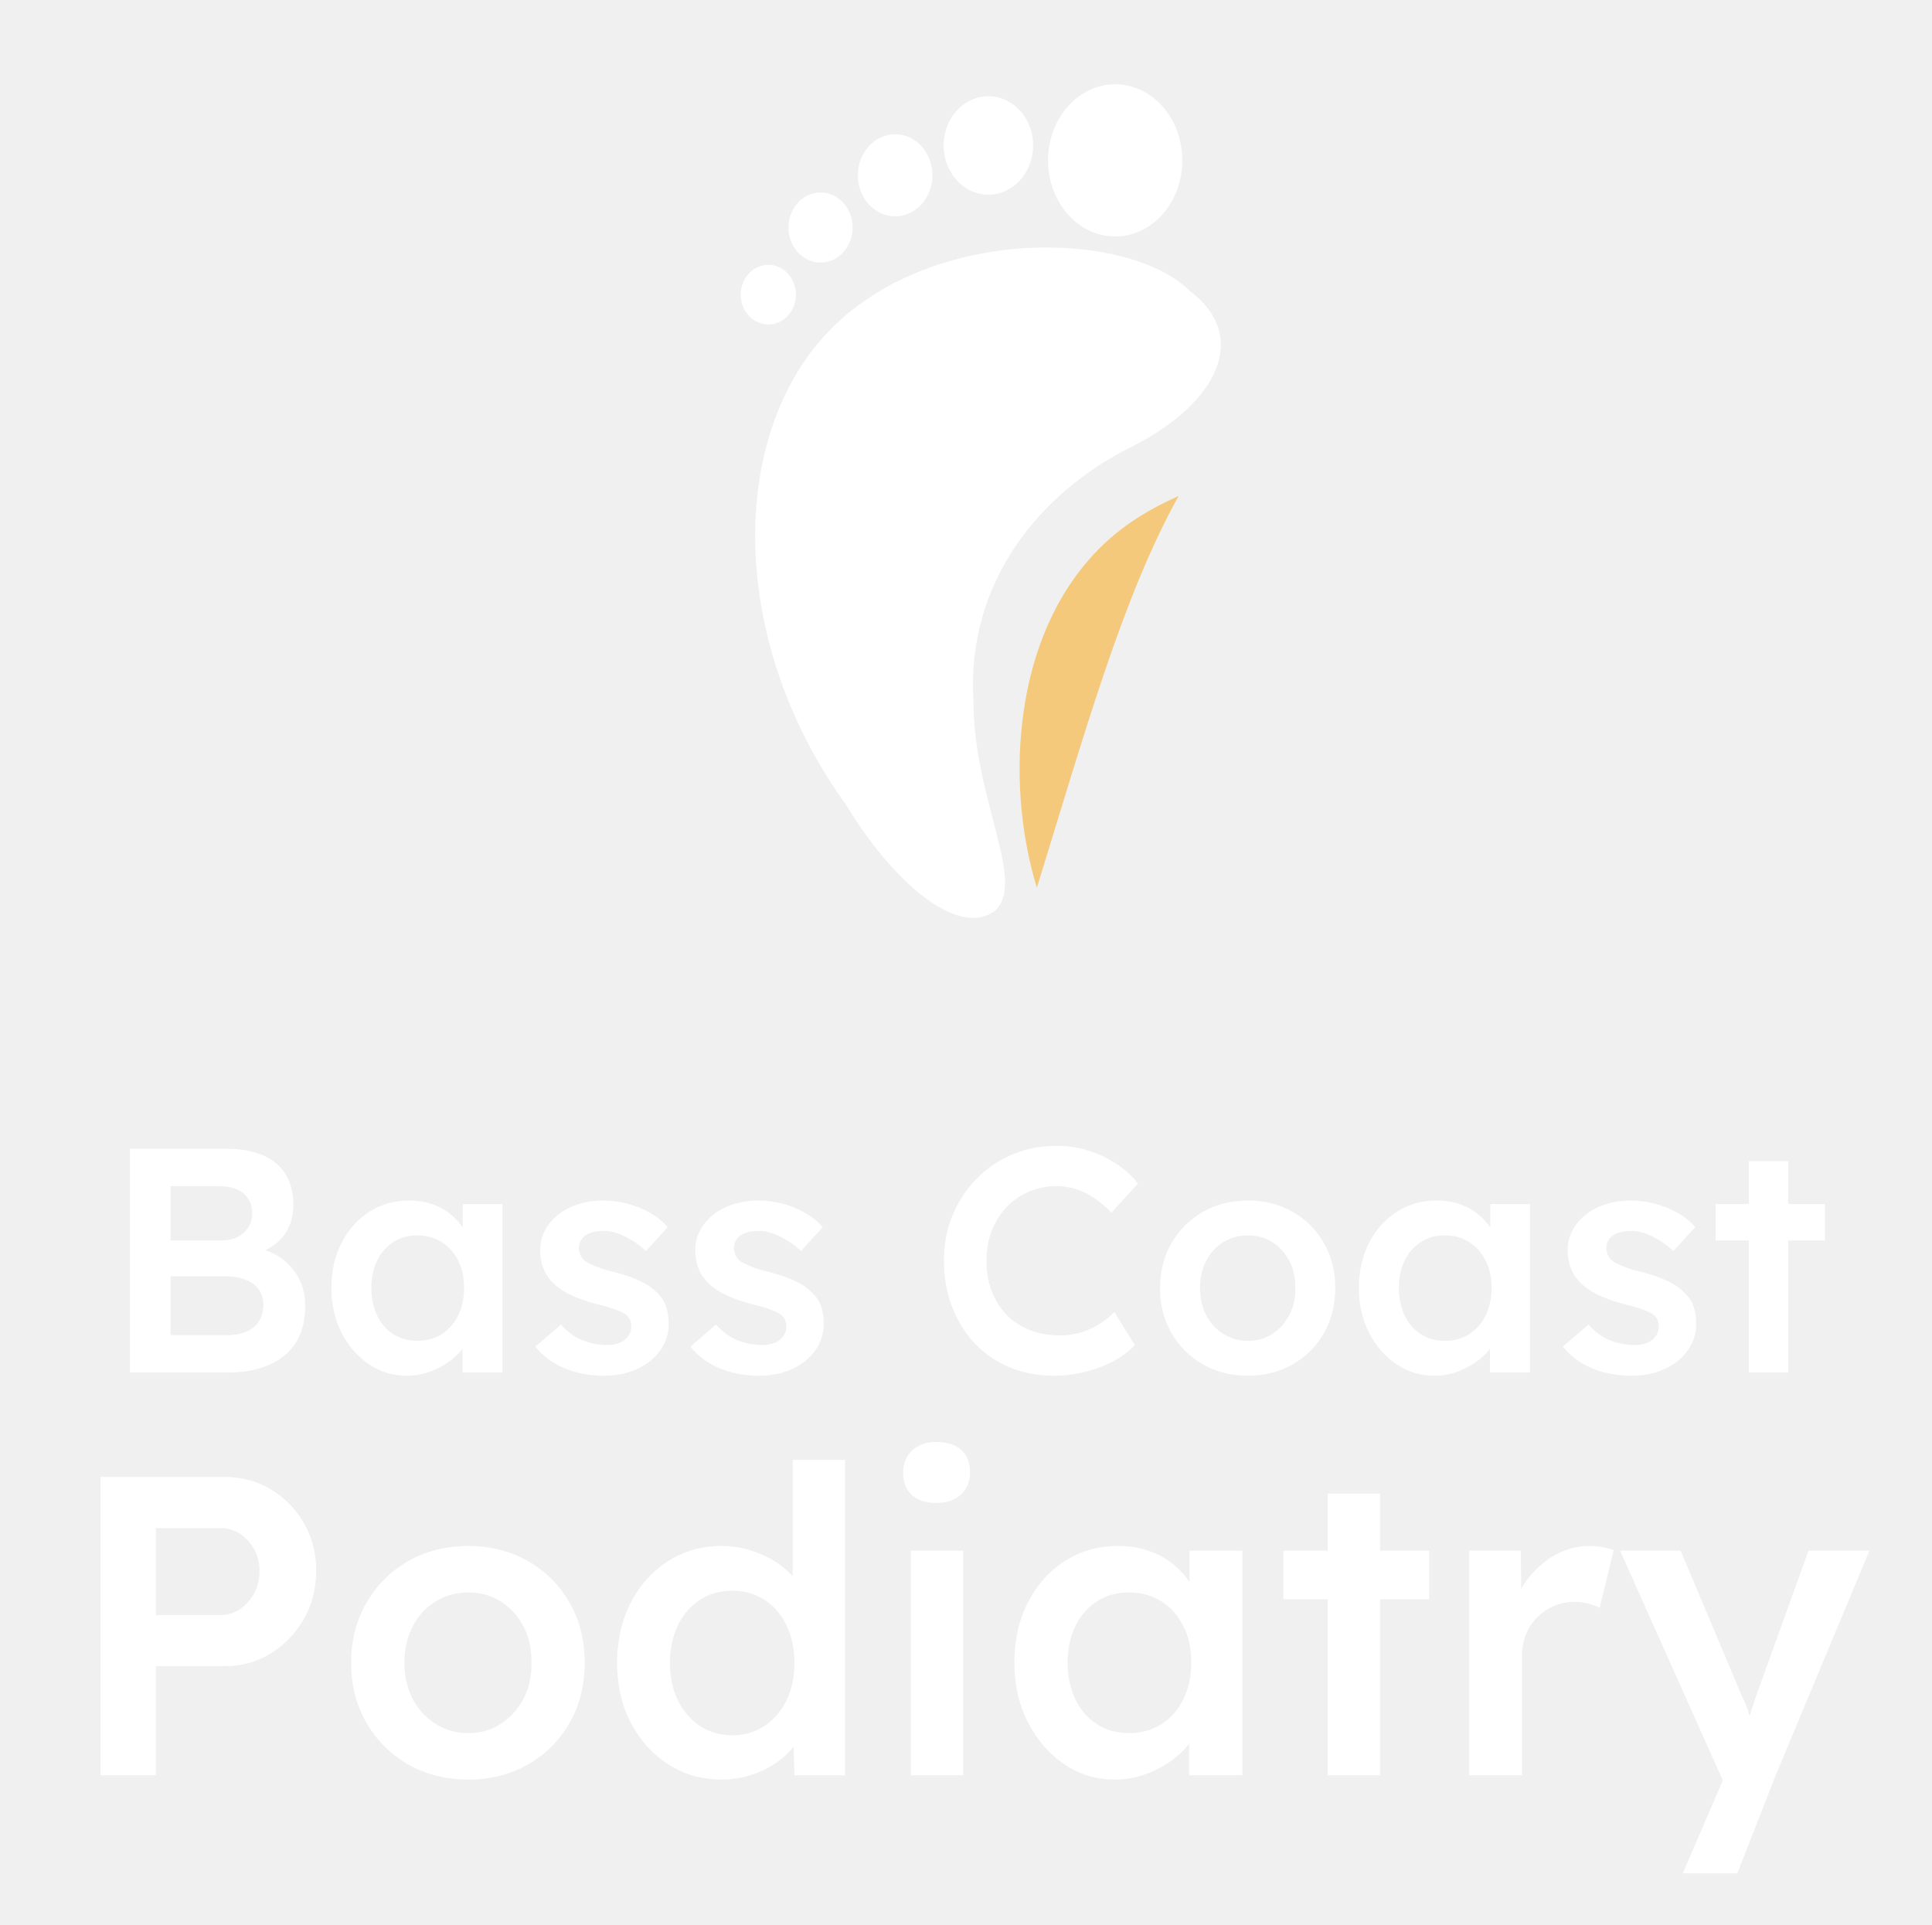
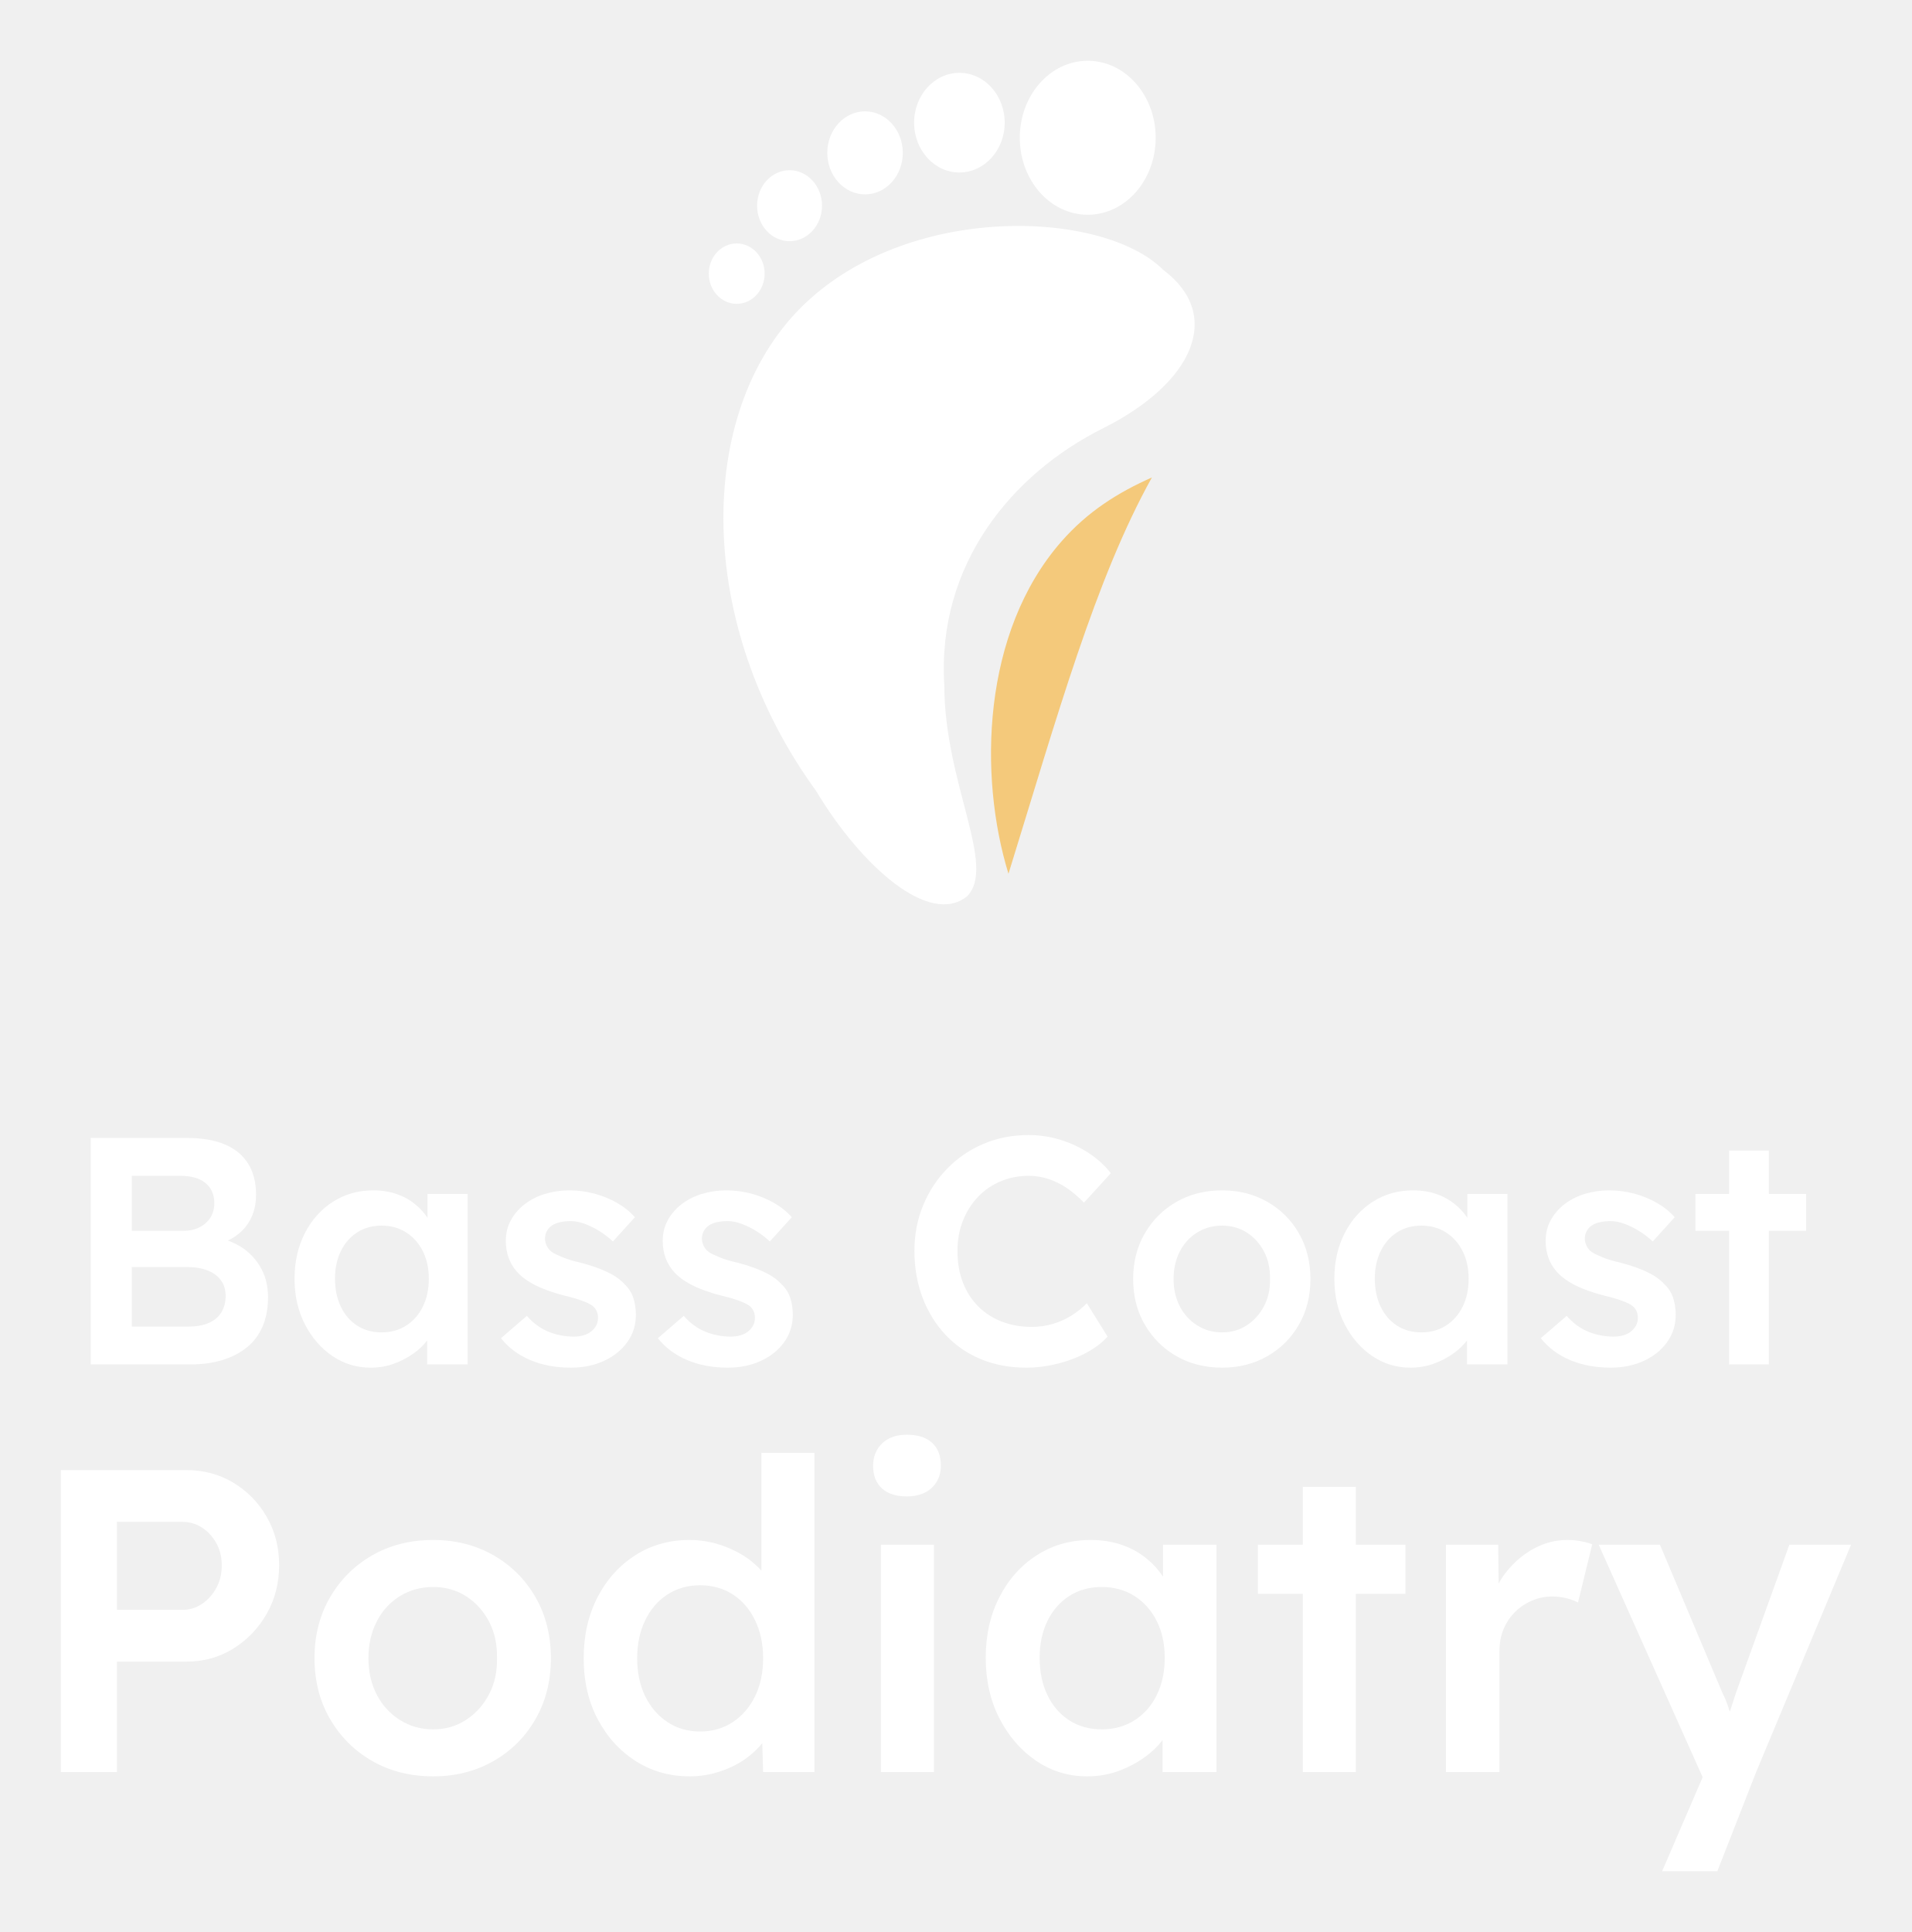
- <svg xmlns="http://www.w3.org/2000/svg" viewBox="-8.0 -8.0 258.8 258.0" width="259" height="258">
+ <svg xmlns="http://www.w3.org/2000/svg" viewBox="-2.69 -4.75 253.25 255.94" width="253.25" height="255.94">
  <g transform="translate(71.4,0)">
    <path d="M 80 31 C 72 23, 46 22, 32 36 C 18 50, 18 78, 34 100 C 40 110, 49 118, 54 114 C 58 110, 51 99, 51 86 C 50 70, 60 58, 72 52 C 84 46, 88 37, 80 31 Z" fill="#FFFFFF" />
    <ellipse cx="70" cy="13.5" rx="9" ry="10.2" fill="#FFFFFF" />
    <ellipse cx="53" cy="11.5" rx="6" ry="6.6" fill="#FFFFFF" />
    <ellipse cx="40.5" cy="15.5" rx="5" ry="5.5" fill="#FFFFFF" />
    <ellipse cx="30.5" cy="22.5" rx="4.3" ry="4.7" fill="#FFFFFF" />
    <ellipse cx="23.5" cy="31.5" rx="3.7" ry="4.0" fill="#FFFFFF" />
    <path d="M 59.5 111 C 55.5 98, 56 79, 66.5 67 C 70 63, 74 60.5, 78.5 58.5 C 71 72, 66 90, 59.5 111 Z" fill="#F4C97B" />
  </g>
  <g transform="translate(5.3,0)">
    <path d="M4.029 176.0V146.0H16.8Q19.757 146.0 21.793 146.857Q23.829 147.714 24.879 149.407Q25.929 151.1 25.929 153.5Q25.929 155.986 24.6 157.7Q23.657 158.9 22.2 159.586Q23.357 160.014 24.343 160.7Q25.843 161.814 26.679 163.421Q27.514 165.029 27.514 167.086Q27.514 169.271 26.807 170.943Q26.1 172.614 24.729 173.729Q23.357 174.843 21.471 175.421Q19.586 176.0 17.229 176.0ZM9.471 170.986H16.971Q18.557 170.986 19.65 170.514Q20.743 170.043 21.321 169.121Q21.9 168.2 21.9 166.914Q21.9 165.714 21.279 164.857Q20.657 164.0 19.5 163.55Q18.343 163.1 16.757 163.1H9.471ZM9.471 158.3H16.286Q17.529 158.3 18.45 157.829Q19.371 157.357 19.886 156.543Q20.4 155.729 20.4 154.657Q20.4 152.943 19.243 151.979Q18.086 151.014 15.857 151.014H9.471ZM41.1 176.429Q38.314 176.429 36.043 174.886Q33.771 173.343 32.4 170.686Q31.029 168.029 31.029 164.643Q31.029 161.257 32.4 158.6Q33.771 155.943 36.129 154.443Q38.486 152.943 41.443 152.943Q43.157 152.943 44.571 153.436Q45.986 153.929 47.057 154.829Q48.0 155.6 48.643 156.586V153.414H53.957V176.0H48.6V172.829Q47.829 173.814 46.8 174.543Q45.6 175.4 44.164 175.914Q42.729 176.429 41.1 176.429ZM42.557 171.757Q44.4 171.757 45.814 170.857Q47.229 169.957 48.021 168.35Q48.814 166.743 48.814 164.643Q48.814 162.586 48.021 161.0Q47.229 159.414 45.814 158.514Q44.4 157.614 42.557 157.614Q40.714 157.614 39.321 158.514Q37.929 159.414 37.157 161.0Q36.386 162.586 36.386 164.643Q36.386 166.743 37.157 168.35Q37.929 169.957 39.321 170.857Q40.714 171.757 42.557 171.757ZM67.629 176.429Q64.629 176.429 62.25 175.421Q59.871 174.414 58.371 172.529L61.8 169.571Q63.086 171.029 64.671 171.671Q66.257 172.314 68.014 172.314Q68.743 172.314 69.321 172.143Q69.9 171.971 70.329 171.629Q70.757 171.286 70.993 170.836Q71.229 170.386 71.229 169.829Q71.229 168.8 70.457 168.2Q70.029 167.9 69.107 167.557Q68.186 167.214 66.729 166.871Q64.414 166.271 62.871 165.479Q61.329 164.686 60.471 163.7Q59.743 162.886 59.379 161.857Q59.014 160.829 59.014 159.629Q59.014 158.129 59.679 156.907Q60.343 155.686 61.5 154.786Q62.657 153.886 64.2 153.414Q65.743 152.943 67.414 152.943Q69.129 152.943 70.736 153.371Q72.343 153.8 73.736 154.593Q75.129 155.386 76.114 156.5L73.2 159.714Q72.386 158.943 71.421 158.343Q70.457 157.743 69.471 157.379Q68.486 157.014 67.629 157.014Q66.814 157.014 66.171 157.164Q65.529 157.314 65.1 157.614Q64.671 157.914 64.436 158.364Q64.2 158.814 64.2 159.414Q64.243 159.929 64.479 160.379Q64.714 160.829 65.143 161.129Q65.614 161.429 66.557 161.814Q67.5 162.2 69.0 162.543Q71.1 163.1 72.514 163.786Q73.929 164.471 74.743 165.371Q75.557 166.143 75.9 167.171Q76.243 168.2 76.243 169.443Q76.243 171.457 75.107 173.043Q73.971 174.629 72.021 175.529Q70.071 176.429 67.629 176.429ZM88.414 176.429Q85.414 176.429 83.036 175.421Q80.657 174.414 79.157 172.529L82.586 169.571Q83.871 171.029 85.457 171.671Q87.043 172.314 88.8 172.314Q89.529 172.314 90.107 172.143Q90.686 171.971 91.114 171.629Q91.543 171.286 91.779 170.836Q92.014 170.386 92.014 169.829Q92.014 168.8 91.243 168.2Q90.814 167.9 89.893 167.557Q88.971 167.214 87.514 166.871Q85.2 166.271 83.657 165.479Q82.114 164.686 81.257 163.7Q80.529 162.886 80.164 161.857Q79.8 160.829 79.8 159.629Q79.8 158.129 80.464 156.907Q81.129 155.686 82.286 154.786Q83.443 153.886 84.986 153.414Q86.529 152.943 88.2 152.943Q89.914 152.943 91.521 153.371Q93.129 153.8 94.521 154.593Q95.914 155.386 96.9 156.5L93.986 159.714Q93.171 158.943 92.207 158.343Q91.243 157.743 90.257 157.379Q89.271 157.014 88.414 157.014Q87.6 157.014 86.957 157.164Q86.314 157.314 85.886 157.614Q85.457 157.914 85.221 158.364Q84.986 158.814 84.986 159.414Q85.029 159.929 85.264 160.379Q85.5 160.829 85.929 161.129Q86.4 161.429 87.343 161.814Q88.286 162.2 89.786 162.543Q91.886 163.1 93.3 163.786Q94.714 164.471 95.529 165.371Q96.343 166.143 96.686 167.171Q97.029 168.2 97.029 169.443Q97.029 171.457 95.893 173.043Q94.757 174.629 92.807 175.529Q90.857 176.429 88.414 176.429ZM127.929 176.429Q124.671 176.429 121.971 175.314Q119.271 174.2 117.3 172.121Q115.329 170.043 114.236 167.193Q113.143 164.343 113.143 160.957Q113.143 157.7 114.3 154.914Q115.457 152.129 117.514 150.029Q119.571 147.929 122.314 146.771Q125.057 145.614 128.271 145.614Q130.457 145.614 132.514 146.257Q134.571 146.9 136.286 148.036Q138.0 149.171 139.157 150.671L135.6 154.571Q134.486 153.414 133.307 152.621Q132.129 151.829 130.864 151.421Q129.6 151.014 128.271 151.014Q126.3 151.014 124.564 151.743Q122.829 152.471 121.564 153.8Q120.3 155.129 119.571 156.95Q118.843 158.771 118.843 161.0Q118.843 163.271 119.55 165.114Q120.257 166.957 121.564 168.286Q122.871 169.614 124.693 170.321Q126.514 171.029 128.7 171.029Q130.114 171.029 131.443 170.643Q132.771 170.257 133.907 169.55Q135.043 168.843 135.986 167.9L138.729 172.314Q137.7 173.471 135.986 174.414Q134.271 175.357 132.15 175.893Q130.029 176.429 127.929 176.429ZM153.9 176.429Q150.514 176.429 147.857 174.907Q145.2 173.386 143.657 170.729Q142.114 168.071 142.114 164.686Q142.114 161.3 143.657 158.643Q145.2 155.986 147.857 154.464Q150.514 152.943 153.9 152.943Q157.243 152.943 159.9 154.464Q162.557 155.986 164.079 158.643Q165.6 161.3 165.6 164.686Q165.6 168.071 164.079 170.729Q162.557 173.386 159.9 174.907Q157.243 176.429 153.9 176.429ZM153.9 171.757Q155.743 171.757 157.179 170.814Q158.614 169.871 159.45 168.286Q160.286 166.7 160.243 164.686Q160.286 162.629 159.45 161.043Q158.614 159.457 157.179 158.536Q155.743 157.614 153.9 157.614Q152.057 157.614 150.579 158.536Q149.1 159.457 148.286 161.064Q147.471 162.671 147.471 164.686Q147.471 166.7 148.286 168.286Q149.1 169.871 150.579 170.814Q152.057 171.757 153.9 171.757ZM178.843 176.429Q176.057 176.429 173.786 174.886Q171.514 173.343 170.143 170.686Q168.771 168.029 168.771 164.643Q168.771 161.257 170.143 158.6Q171.514 155.943 173.871 154.443Q176.229 152.943 179.186 152.943Q180.9 152.943 182.314 153.436Q183.729 153.929 184.8 154.829Q185.743 155.6 186.386 156.586V153.414H191.7V176.0H186.343V172.829Q185.571 173.814 184.543 174.543Q183.343 175.4 181.907 175.914Q180.471 176.429 178.843 176.429ZM180.3 171.757Q182.143 171.757 183.557 170.857Q184.971 169.957 185.764 168.35Q186.557 166.743 186.557 164.643Q186.557 162.586 185.764 161.0Q184.971 159.414 183.557 158.514Q182.143 157.614 180.3 157.614Q178.457 157.614 177.064 158.514Q175.671 159.414 174.9 161.0Q174.129 162.586 174.129 164.643Q174.129 166.743 174.9 168.35Q175.671 169.957 177.064 170.857Q178.457 171.757 180.3 171.757ZM205.371 176.429Q202.371 176.429 199.993 175.421Q197.614 174.414 196.114 172.529L199.543 169.571Q200.829 171.029 202.414 171.671Q204.0 172.314 205.757 172.314Q206.486 172.314 207.064 172.143Q207.643 171.971 208.071 171.629Q208.5 171.286 208.736 170.836Q208.971 170.386 208.971 169.829Q208.971 168.8 208.2 168.2Q207.771 167.9 206.85 167.557Q205.929 167.214 204.471 166.871Q202.157 166.271 200.614 165.479Q199.071 164.686 198.214 163.7Q197.486 162.886 197.121 161.857Q196.757 160.829 196.757 159.629Q196.757 158.129 197.421 156.907Q198.086 155.686 199.243 154.786Q200.4 153.886 201.943 153.414Q203.486 152.943 205.157 152.943Q206.871 152.943 208.479 153.371Q210.086 153.8 211.479 154.593Q212.871 155.386 213.857 156.5L210.943 159.714Q210.129 158.943 209.164 158.343Q208.2 157.743 207.214 157.379Q206.229 157.014 205.371 157.014Q204.557 157.014 203.914 157.164Q203.271 157.314 202.843 157.614Q202.414 157.914 202.179 158.364Q201.943 158.814 201.943 159.414Q201.986 159.929 202.221 160.379Q202.457 160.829 202.886 161.129Q203.357 161.429 204.3 161.814Q205.243 162.2 206.743 162.543Q208.843 163.1 210.257 163.786Q211.671 164.471 212.486 165.371Q213.3 166.143 213.643 167.171Q213.986 168.2 213.986 169.443Q213.986 171.457 212.85 173.043Q211.714 174.629 209.764 175.529Q207.814 176.429 205.371 176.429ZM221.057 176.0V158.3H216.6V153.414H221.057V147.671H226.329V153.414H231.257V158.3H226.329V176.0Z" fill="#FFFFFF" />
  </g>
  <g transform="translate(0.0,0)">
    <path d="M5.371 230.0V190.0H22.0Q25.429 190.0 28.2 191.657Q30.971 193.314 32.629 196.171Q34.286 199.029 34.286 202.571Q34.286 206.171 32.629 209.057Q30.971 211.943 28.2 213.657Q25.429 215.371 22.0 215.371H12.8V230.0ZM12.8 208.514H21.486Q22.914 208.514 24.086 207.714Q25.257 206.914 25.971 205.6Q26.686 204.286 26.686 202.629Q26.686 200.971 25.971 199.686Q25.257 198.4 24.086 197.629Q22.914 196.857 21.486 196.857H12.8ZM54.686 230.571Q50.171 230.571 46.629 228.543Q43.086 226.514 41.029 222.971Q38.971 219.429 38.971 214.914Q38.971 210.4 41.029 206.857Q43.086 203.314 46.629 201.286Q50.171 199.257 54.686 199.257Q59.143 199.257 62.686 201.286Q66.229 203.314 68.257 206.857Q70.286 210.4 70.286 214.914Q70.286 219.429 68.257 222.971Q66.229 226.514 62.686 228.543Q59.143 230.571 54.686 230.571ZM54.686 224.343Q57.143 224.343 59.057 223.086Q60.971 221.829 62.086 219.714Q63.2 217.6 63.143 214.914Q63.2 212.171 62.086 210.057Q60.971 207.943 59.057 206.714Q57.143 205.486 54.686 205.486Q52.229 205.486 50.257 206.714Q48.286 207.943 47.2 210.086Q46.114 212.229 46.114 214.914Q46.114 217.6 47.2 219.714Q48.286 221.829 50.257 223.086Q52.229 224.343 54.686 224.343ZM88.686 230.571Q84.686 230.571 81.514 228.543Q78.343 226.514 76.486 223.0Q74.629 219.486 74.629 214.914Q74.629 210.4 76.457 206.857Q78.286 203.314 81.457 201.286Q84.629 199.257 88.629 199.257Q90.8 199.257 92.829 199.943Q94.857 200.629 96.457 201.771Q97.429 202.514 98.171 203.314V187.714H105.2V230.0H98.4L98.286 226.171Q97.429 227.257 96.171 228.171Q94.686 229.257 92.714 229.914Q90.743 230.571 88.686 230.571ZM90.057 224.629Q92.514 224.629 94.4 223.371Q96.286 222.114 97.343 219.943Q98.4 217.771 98.4 214.914Q98.4 212.114 97.343 209.914Q96.286 207.714 94.4 206.486Q92.514 205.257 90.057 205.257Q87.6 205.257 85.714 206.486Q83.829 207.714 82.771 209.914Q81.714 212.114 81.714 214.914Q81.714 217.771 82.771 219.943Q83.829 222.114 85.714 223.371Q87.6 224.629 90.057 224.629ZM114.0 230.0V199.886H121.029V230.0ZM117.429 193.486Q115.314 193.486 114.143 192.429Q112.971 191.371 112.971 189.429Q112.971 187.6 114.171 186.457Q115.371 185.314 117.429 185.314Q119.6 185.314 120.771 186.371Q121.943 187.429 121.943 189.429Q121.943 191.2 120.743 192.343Q119.543 193.486 117.429 193.486ZM141.314 230.571Q137.6 230.571 134.571 228.514Q131.543 226.457 129.714 222.914Q127.886 219.371 127.886 214.857Q127.886 210.343 129.714 206.8Q131.543 203.257 134.686 201.257Q137.829 199.257 141.771 199.257Q144.057 199.257 145.943 199.914Q147.829 200.571 149.257 201.771Q150.514 202.8 151.371 204.114V199.886H158.457V230.0H151.314V225.771Q150.286 227.086 148.914 228.057Q147.314 229.2 145.4 229.886Q143.486 230.571 141.314 230.571ZM143.257 224.343Q145.714 224.343 147.6 223.143Q149.486 221.943 150.543 219.8Q151.6 217.657 151.6 214.857Q151.6 212.114 150.543 210.0Q149.486 207.886 147.6 206.686Q145.714 205.486 143.257 205.486Q140.8 205.486 138.943 206.686Q137.086 207.886 136.057 210.0Q135.029 212.114 135.029 214.857Q135.029 217.657 136.057 219.8Q137.086 221.943 138.943 223.143Q140.8 224.343 143.257 224.343ZM169.886 230.0V206.4H163.943V199.886H169.886V192.229H176.914V199.886H183.486V206.4H176.914V230.0ZM188.857 230.0V199.886H195.771L195.829 205.029Q196.343 204.057 197.086 203.2Q198.629 201.371 200.657 200.314Q202.686 199.257 204.914 199.257Q205.886 199.257 206.771 199.429Q207.657 199.6 208.229 199.829L206.343 207.543Q205.714 207.2 204.8 206.971Q203.886 206.743 202.971 206.743Q201.543 206.743 200.257 207.286Q198.971 207.829 198.0 208.8Q197.029 209.771 196.486 211.057Q195.943 212.343 195.943 213.943V230.0ZM217.486 243.143 222.857 230.686 209.086 199.886H217.2L225.486 219.543Q225.886 220.286 226.286 221.486Q226.343 221.771 226.457 222.0Q226.857 220.8 227.257 219.543L234.343 199.886H242.514L229.943 230.0L224.8 243.143Z" fill="#FFFFFF" />
  </g>
</svg>
